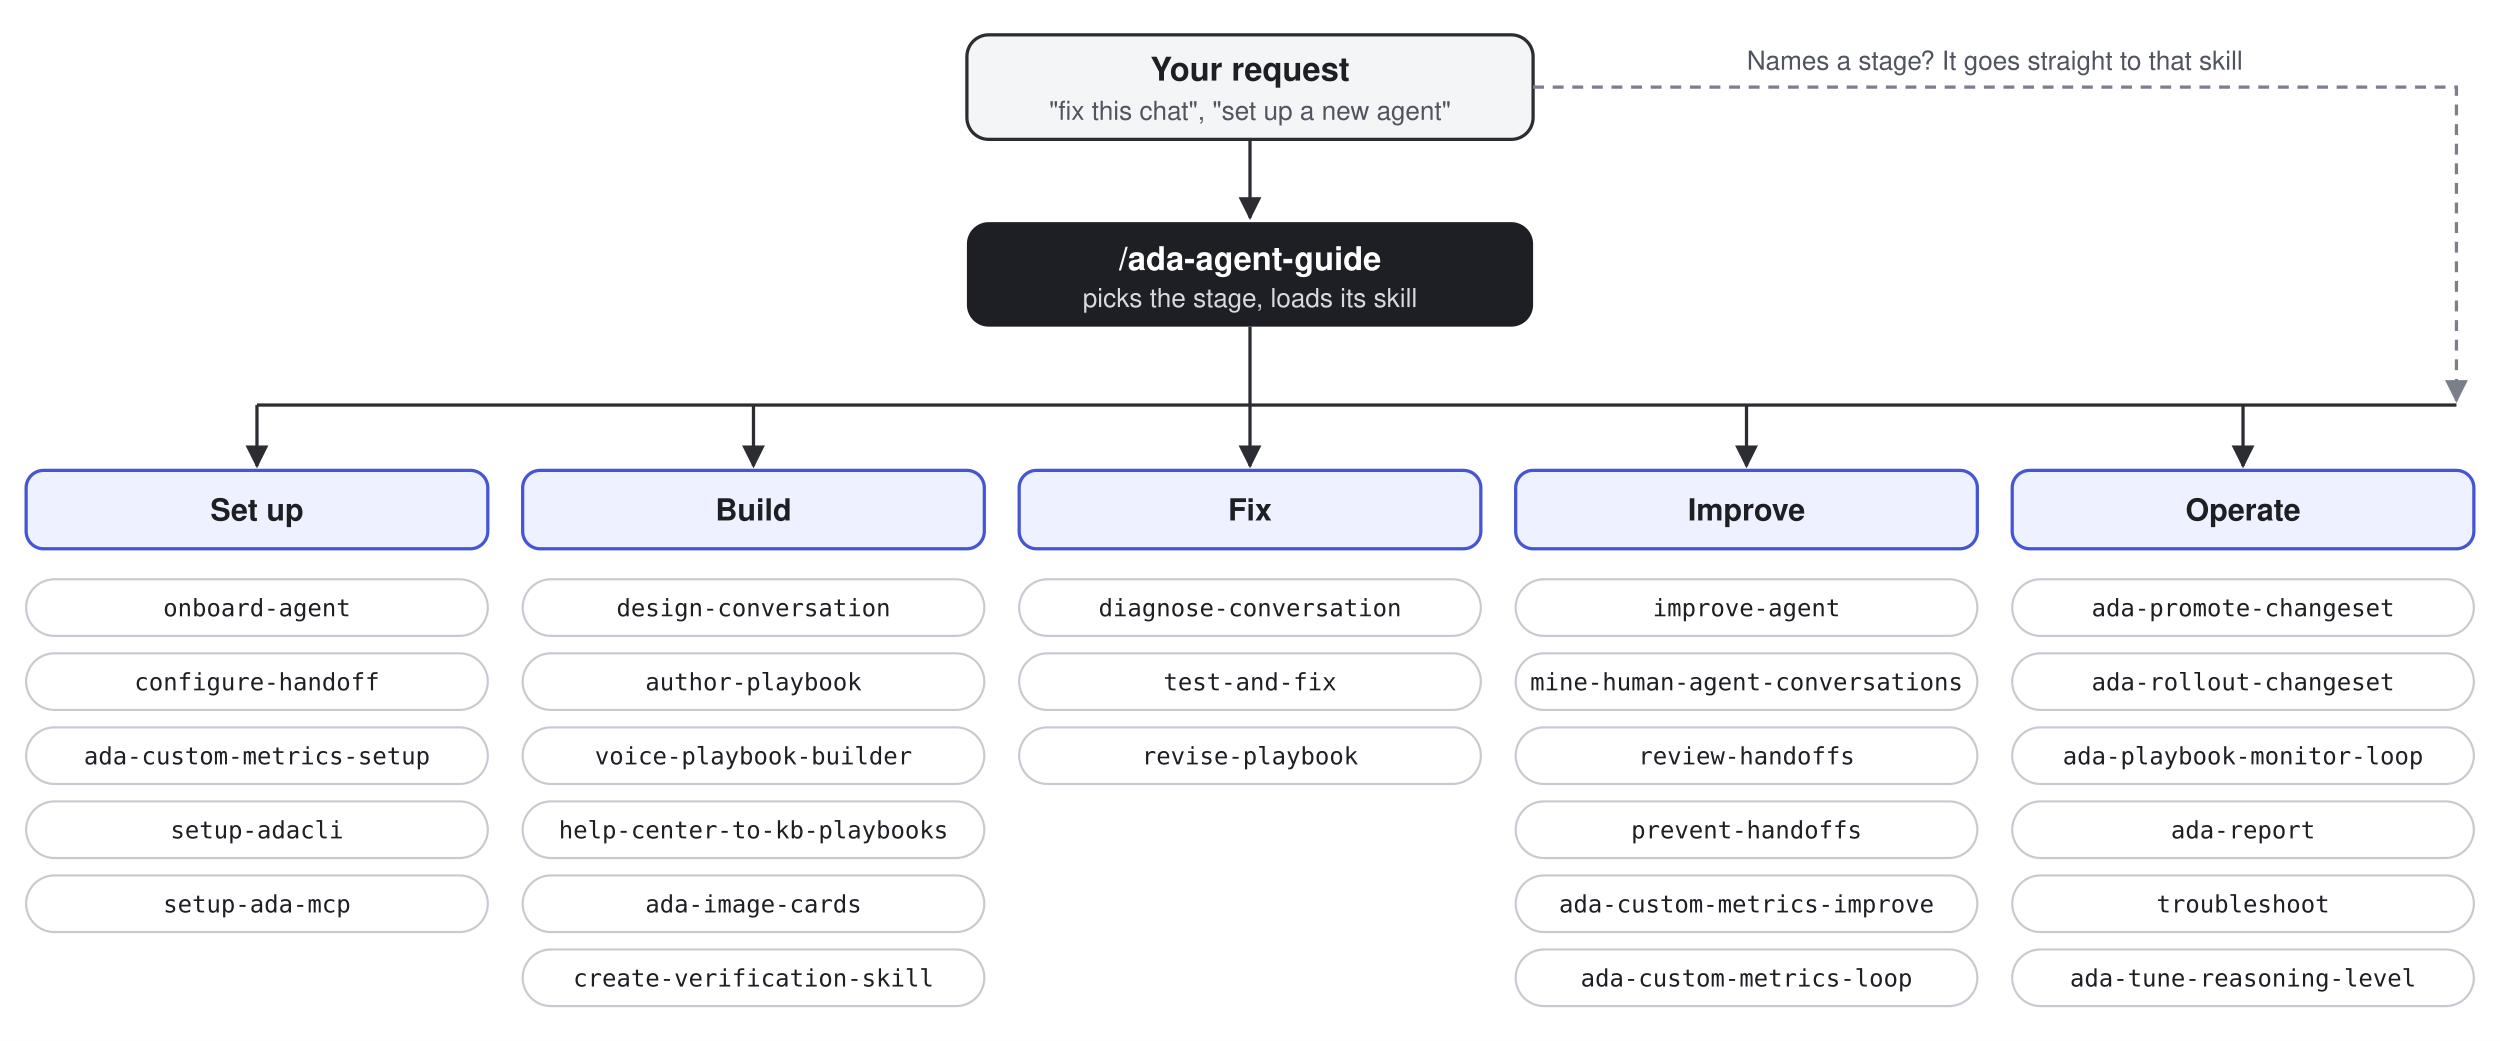
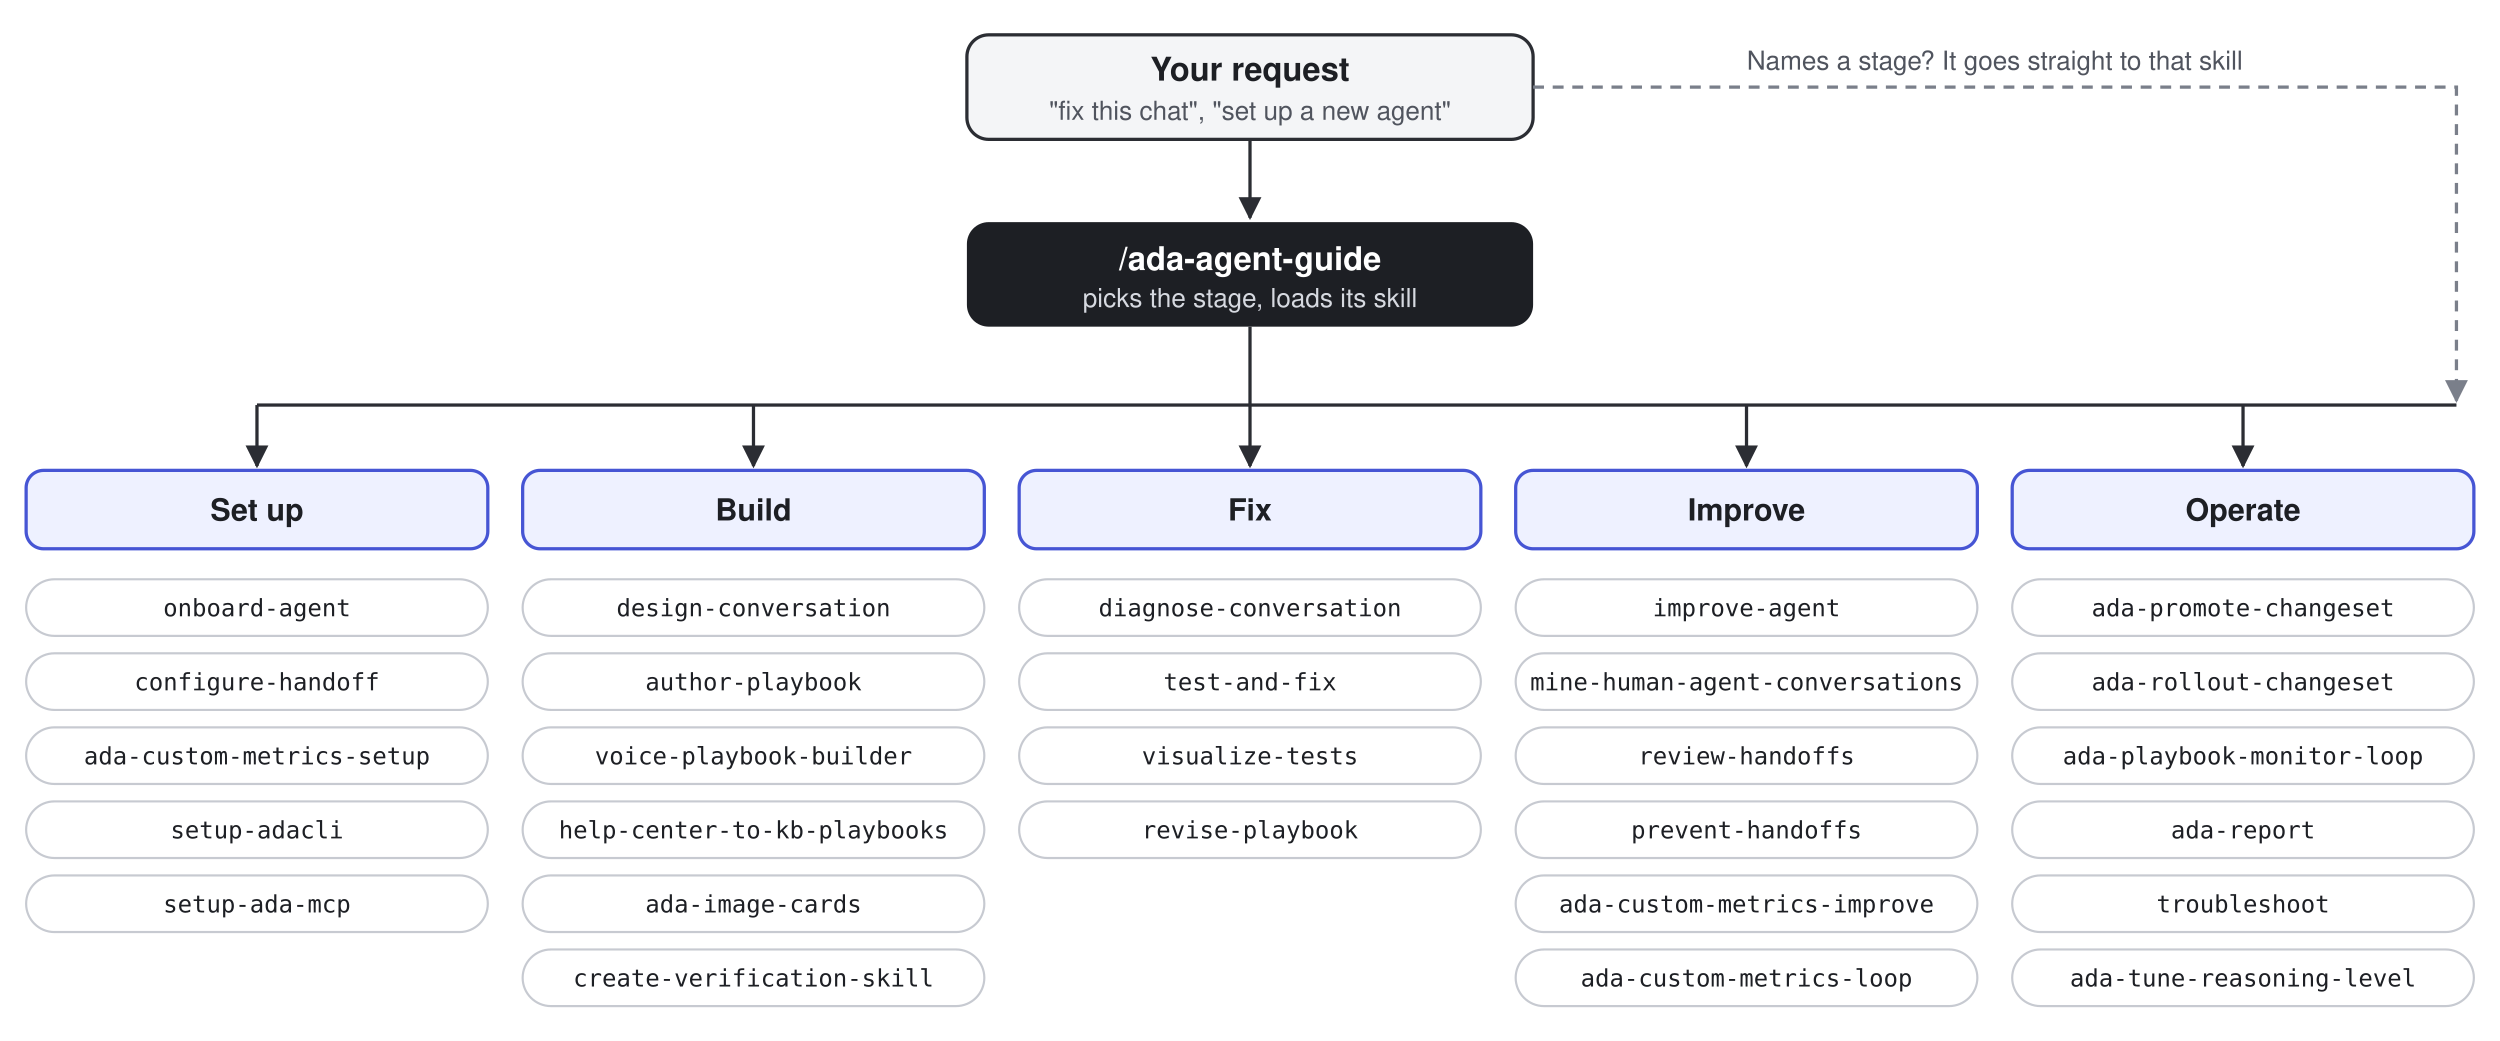
<svg xmlns="http://www.w3.org/2000/svg" width="1148" height="478" viewBox="0 0 1148 478" role="img" aria-labelledby="t d">
  <style>
    .box { fill: #f4f5f7; stroke: #2b2d33; stroke-width: 1.5; }
    .head { fill: #eef1ff; stroke: #4655d4; stroke-width: 1.5; }
    .pill { fill: #ffffff; stroke: #c7cad1; stroke-width: 1; }
    .new { fill: #ffffff; stroke: #4655d4; stroke-width: 2; }
    .line { stroke: #2b2d33; stroke-width: 1.5; fill: none; }
    .dash { stroke: #7a7f8a; stroke-width: 1.5; fill: none; stroke-dasharray: 5 4; }
    .t { font-family: -apple-system, "Segoe UI", Helvetica, Arial, sans-serif; fill: #1d1f24; }
    .mono { font-family: ui-monospace, SFMono-Regular, Menlo, Consolas, monospace; font-size: 11px; fill: #1d1f24; }
    .small { font-size: 12px; fill: #50545e; }
</style>
  <defs>
    <marker id="a" viewBox="0 0 10 10" refX="9" refY="5" markerWidth="7" markerHeight="7" orient="auto-start-reverse">
      <path d="M0,0 L10,5 L0,10 z" fill="#2b2d33" />
    </marker>
    <marker id="g" viewBox="0 0 10 10" refX="9" refY="5" markerWidth="7" markerHeight="7" orient="auto-start-reverse">
      <path d="M0,0 L10,5 L0,10 z" fill="#7a7f8a" />
    </marker>
  </defs>
  <rect x="0" y="0" width="1148" height="478" fill="#ffffff" />
  <rect class="box" x="444" y="16" width="260" height="48" rx="10" />
  <text class="t" x="574" y="37" text-anchor="middle" font-size="15" font-weight="600">Your request</text>
  <text class="t small" x="574" y="55" text-anchor="middle">"fix this chat", "set up a new agent"</text>
  <path class="line" d="M574,64 L574,100" marker-end="url(#a)" />
  <rect x="444" y="102" width="260" height="48" rx="10" fill="#1d1f24" />
  <text class="t" x="574" y="124" text-anchor="middle" font-size="15" font-weight="700" style="fill:#ffffff">/ada-agent-guide</text>
  <text class="t" x="574" y="141" text-anchor="middle" font-size="12" style="fill:#d6d9e0">picks the stage, loads its skill</text>
  <path class="dash" d="M704,40 L1128,40 L1128,184" marker-end="url(#g)" />
  <text class="t small" x="916" y="32" text-anchor="middle">Names a stage? It goes straight to that skill</text>
  <path class="line" d="M574,150 L574,186" />
  <path class="line" d="M118,186 L1128,186" />
  <path class="line" d="M118,186 L118,214" marker-end="url(#a)" />
  <rect class="head" x="12" y="216" width="212" height="36" rx="8" />
  <text class="t" x="118" y="239" text-anchor="middle" font-size="14" font-weight="700">Set up</text>
  <rect class="pill" x="12" y="266" width="212" height="26" rx="13" />
  <text class="mono" x="118" y="283" text-anchor="middle">onboard-agent</text>
  <rect class="pill" x="12" y="300" width="212" height="26" rx="13" />
  <text class="mono" x="118" y="317" text-anchor="middle">configure-handoff</text>
  <rect class="pill" x="12" y="334" width="212" height="26" rx="13" />
  <text class="mono" x="118" y="351" text-anchor="middle">ada-custom-metrics-setup</text>
  <rect class="pill" x="12" y="368" width="212" height="26" rx="13" />
  <text class="mono" x="118" y="385" text-anchor="middle">setup-adacli</text>
  <rect class="pill" x="12" y="402" width="212" height="26" rx="13" />
  <text class="mono" x="118" y="419" text-anchor="middle">setup-ada-mcp</text>
  <path class="line" d="M346,186 L346,214" marker-end="url(#a)" />
  <rect class="head" x="240" y="216" width="212" height="36" rx="8" />
  <text class="t" x="346" y="239" text-anchor="middle" font-size="14" font-weight="700">Build</text>
  <rect class="pill" x="240" y="266" width="212" height="26" rx="13" />
  <text class="mono" x="346" y="283" text-anchor="middle">design-conversation</text>
  <rect class="pill" x="240" y="300" width="212" height="26" rx="13" />
  <text class="mono" x="346" y="317" text-anchor="middle">author-playbook</text>
  <rect class="pill" x="240" y="334" width="212" height="26" rx="13" />
  <text class="mono" x="346" y="351" text-anchor="middle">voice-playbook-builder</text>
  <rect class="pill" x="240" y="368" width="212" height="26" rx="13" />
  <text class="mono" x="346" y="385" text-anchor="middle">help-center-to-kb-playbooks</text>
  <rect class="pill" x="240" y="402" width="212" height="26" rx="13" />
  <text class="mono" x="346" y="419" text-anchor="middle">ada-image-cards</text>
  <rect class="pill" x="240" y="436" width="212" height="26" rx="13" />
  <text class="mono" x="346" y="453" text-anchor="middle">create-verification-skill</text>
  <path class="line" d="M574,186 L574,214" marker-end="url(#a)" />
  <rect class="head" x="468" y="216" width="212" height="36" rx="8" />
  <text class="t" x="574" y="239" text-anchor="middle" font-size="14" font-weight="700">Fix</text>
  <rect class="pill" x="468" y="266" width="212" height="26" rx="13" />
  <text class="mono" x="574" y="283" text-anchor="middle">diagnose-conversation</text>
  <rect class="pill" x="468" y="300" width="212" height="26" rx="13" />
  <text class="mono" x="574" y="317" text-anchor="middle">test-and-fix</text>
  <rect class="pill" x="468" y="334" width="212" height="26" rx="13" />
-   <text class="mono" x="574" y="351" text-anchor="middle">revise-playbook</text>
+   <text class="mono" x="574" y="351" text-anchor="middle">visualize-tests</text>
+   <rect class="pill" x="468" y="368" width="212" height="26" rx="13" />
+   <text class="mono" x="574" y="385" text-anchor="middle">revise-playbook</text>
  <path class="line" d="M802,186 L802,214" marker-end="url(#a)" />
  <rect class="head" x="696" y="216" width="212" height="36" rx="8" />
  <text class="t" x="802" y="239" text-anchor="middle" font-size="14" font-weight="700">Improve</text>
  <rect class="pill" x="696" y="266" width="212" height="26" rx="13" />
  <text class="mono" x="802" y="283" text-anchor="middle">improve-agent</text>
  <rect class="pill" x="696" y="300" width="212" height="26" rx="13" />
  <text class="mono" x="802" y="317" text-anchor="middle">mine-human-agent-conversations</text>
  <rect class="pill" x="696" y="334" width="212" height="26" rx="13" />
  <text class="mono" x="802" y="351" text-anchor="middle">review-handoffs</text>
  <rect class="pill" x="696" y="368" width="212" height="26" rx="13" />
  <text class="mono" x="802" y="385" text-anchor="middle">prevent-handoffs</text>
  <rect class="pill" x="696" y="402" width="212" height="26" rx="13" />
  <text class="mono" x="802" y="419" text-anchor="middle">ada-custom-metrics-improve</text>
  <rect class="pill" x="696" y="436" width="212" height="26" rx="13" />
  <text class="mono" x="802" y="453" text-anchor="middle">ada-custom-metrics-loop</text>
  <path class="line" d="M1030,186 L1030,214" marker-end="url(#a)" />
  <rect class="head" x="924" y="216" width="212" height="36" rx="8" />
  <text class="t" x="1030" y="239" text-anchor="middle" font-size="14" font-weight="700">Operate</text>
  <rect class="pill" x="924" y="266" width="212" height="26" rx="13" />
  <text class="mono" x="1030" y="283" text-anchor="middle">ada-promote-changeset</text>
  <rect class="pill" x="924" y="300" width="212" height="26" rx="13" />
  <text class="mono" x="1030" y="317" text-anchor="middle">ada-rollout-changeset</text>
  <rect class="pill" x="924" y="334" width="212" height="26" rx="13" />
  <text class="mono" x="1030" y="351" text-anchor="middle">ada-playbook-monitor-loop</text>
  <rect class="pill" x="924" y="368" width="212" height="26" rx="13" />
  <text class="mono" x="1030" y="385" text-anchor="middle">ada-report</text>
  <rect class="pill" x="924" y="402" width="212" height="26" rx="13" />
  <text class="mono" x="1030" y="419" text-anchor="middle">troubleshoot</text>
  <rect class="pill" x="924" y="436" width="212" height="26" rx="13" />
  <text class="mono" x="1030" y="453" text-anchor="middle">ada-tune-reasoning-level</text>
</svg>
